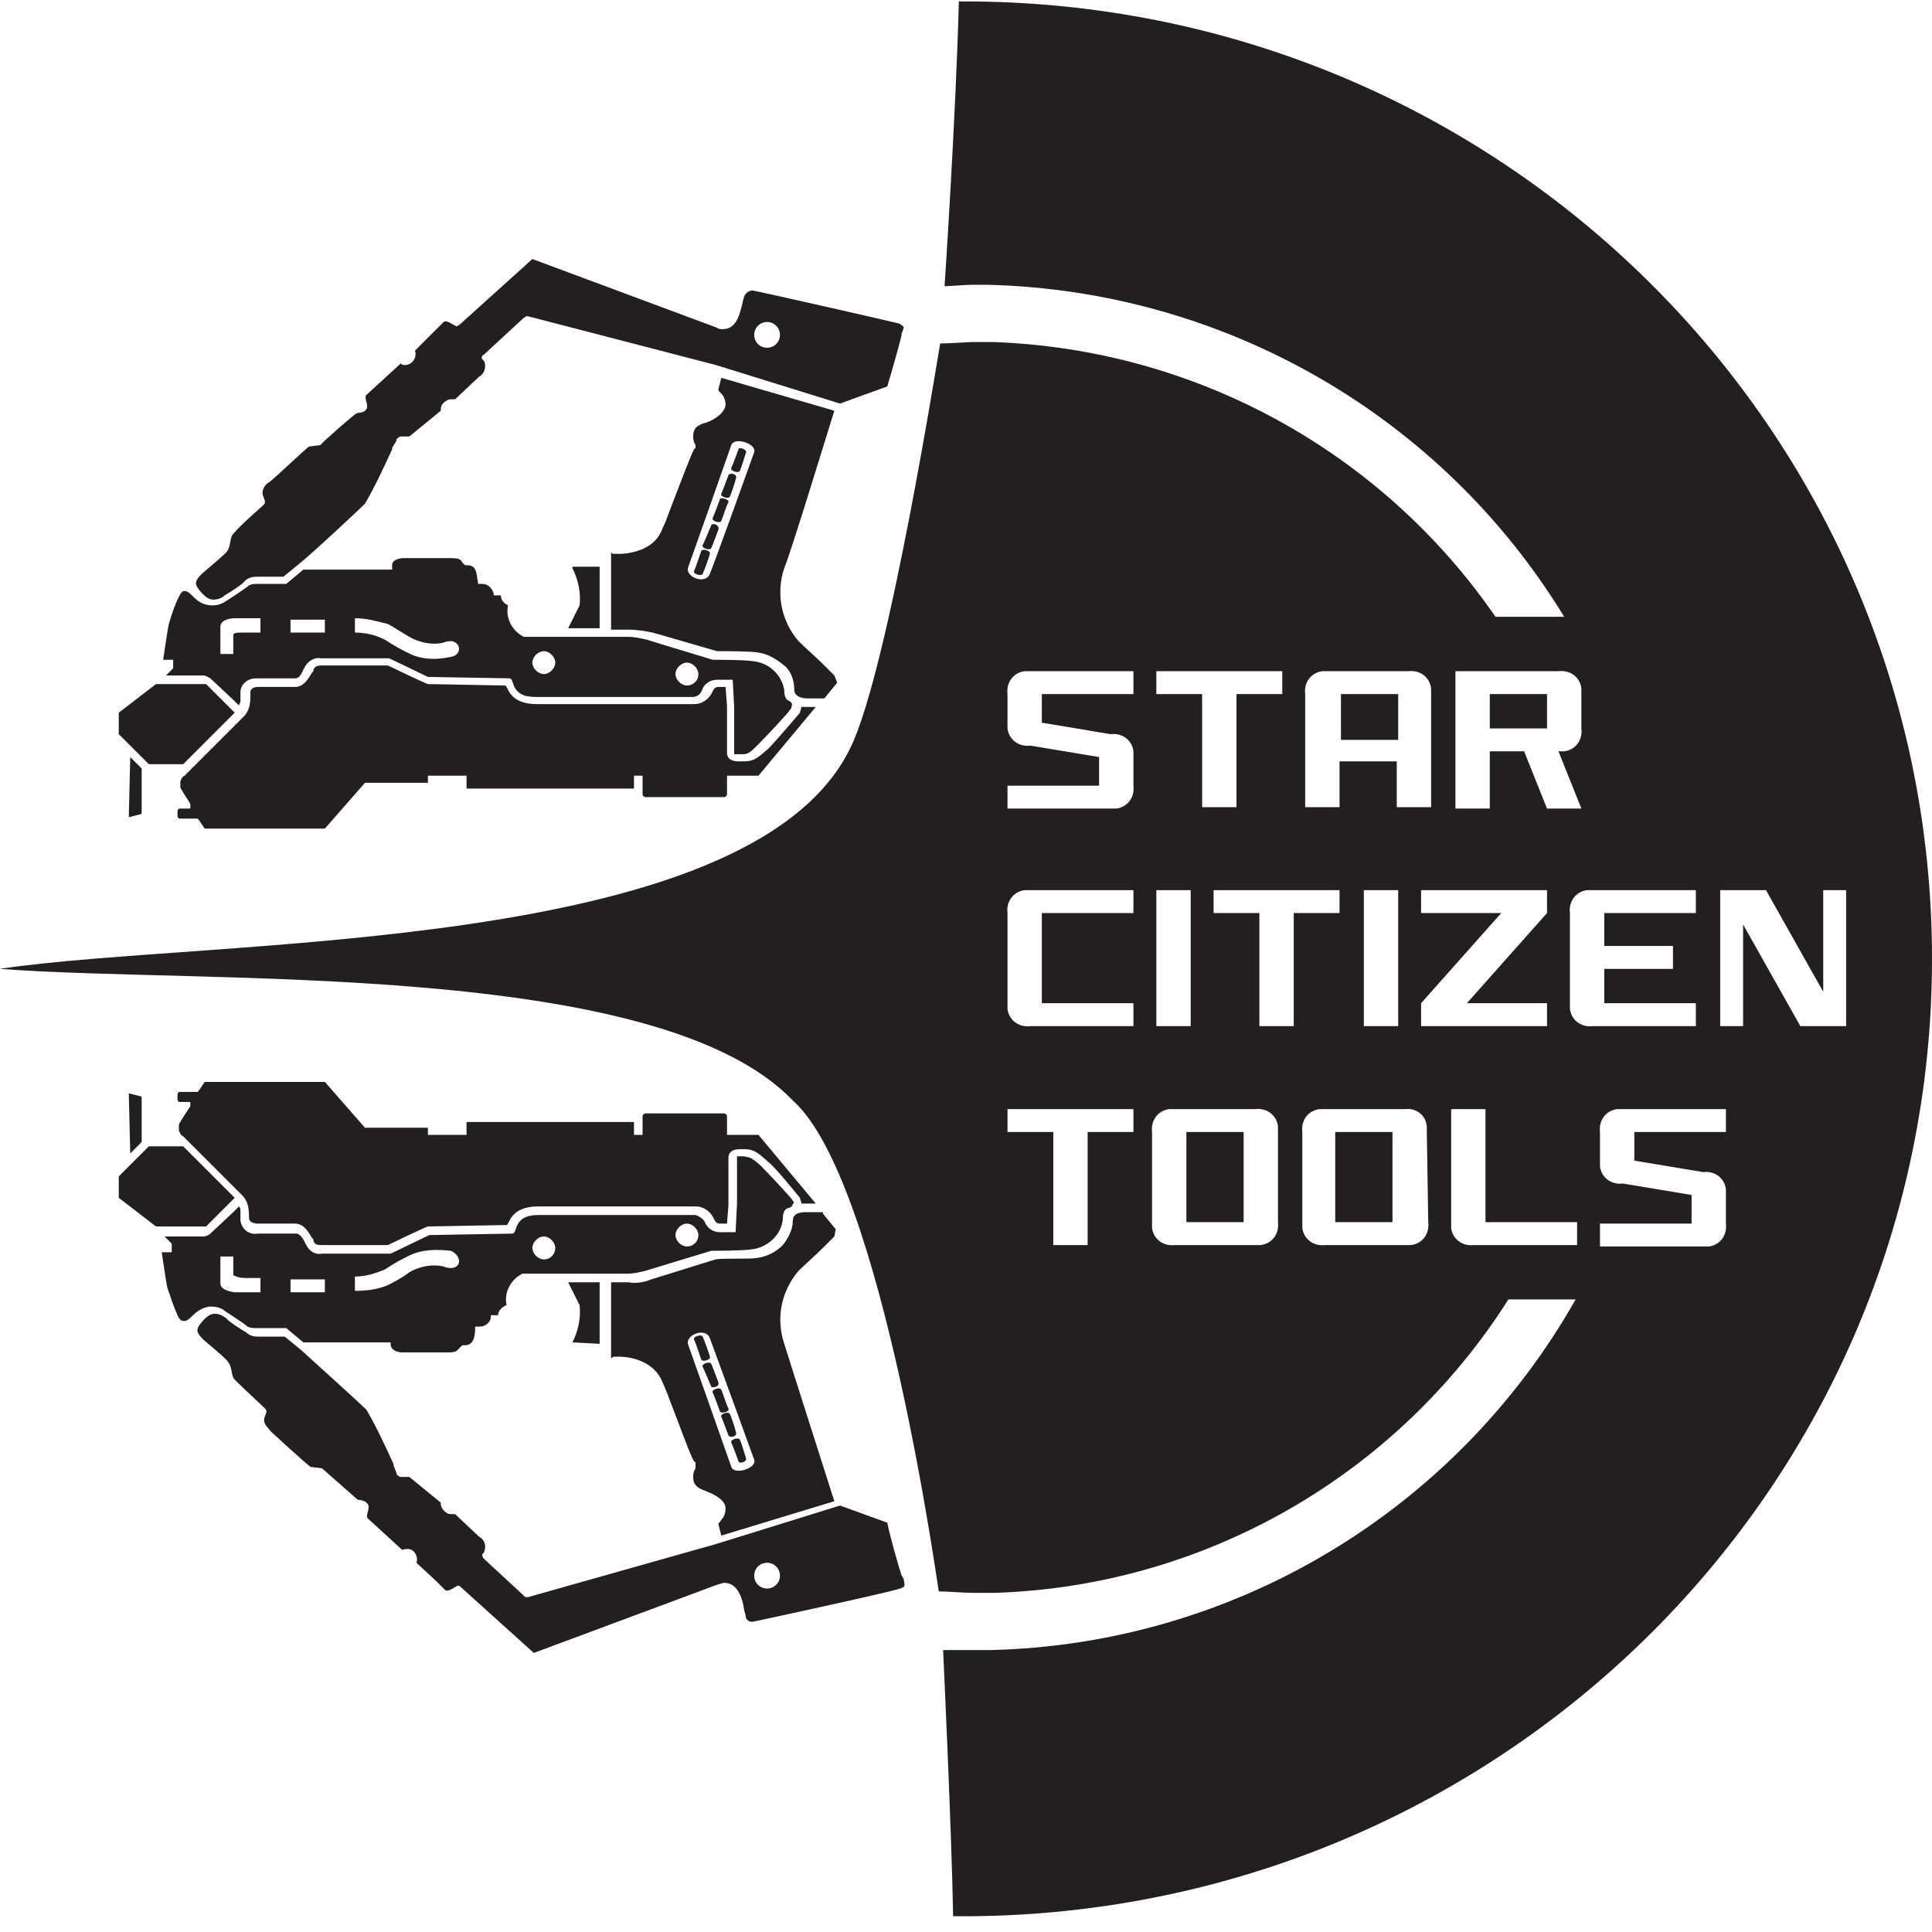
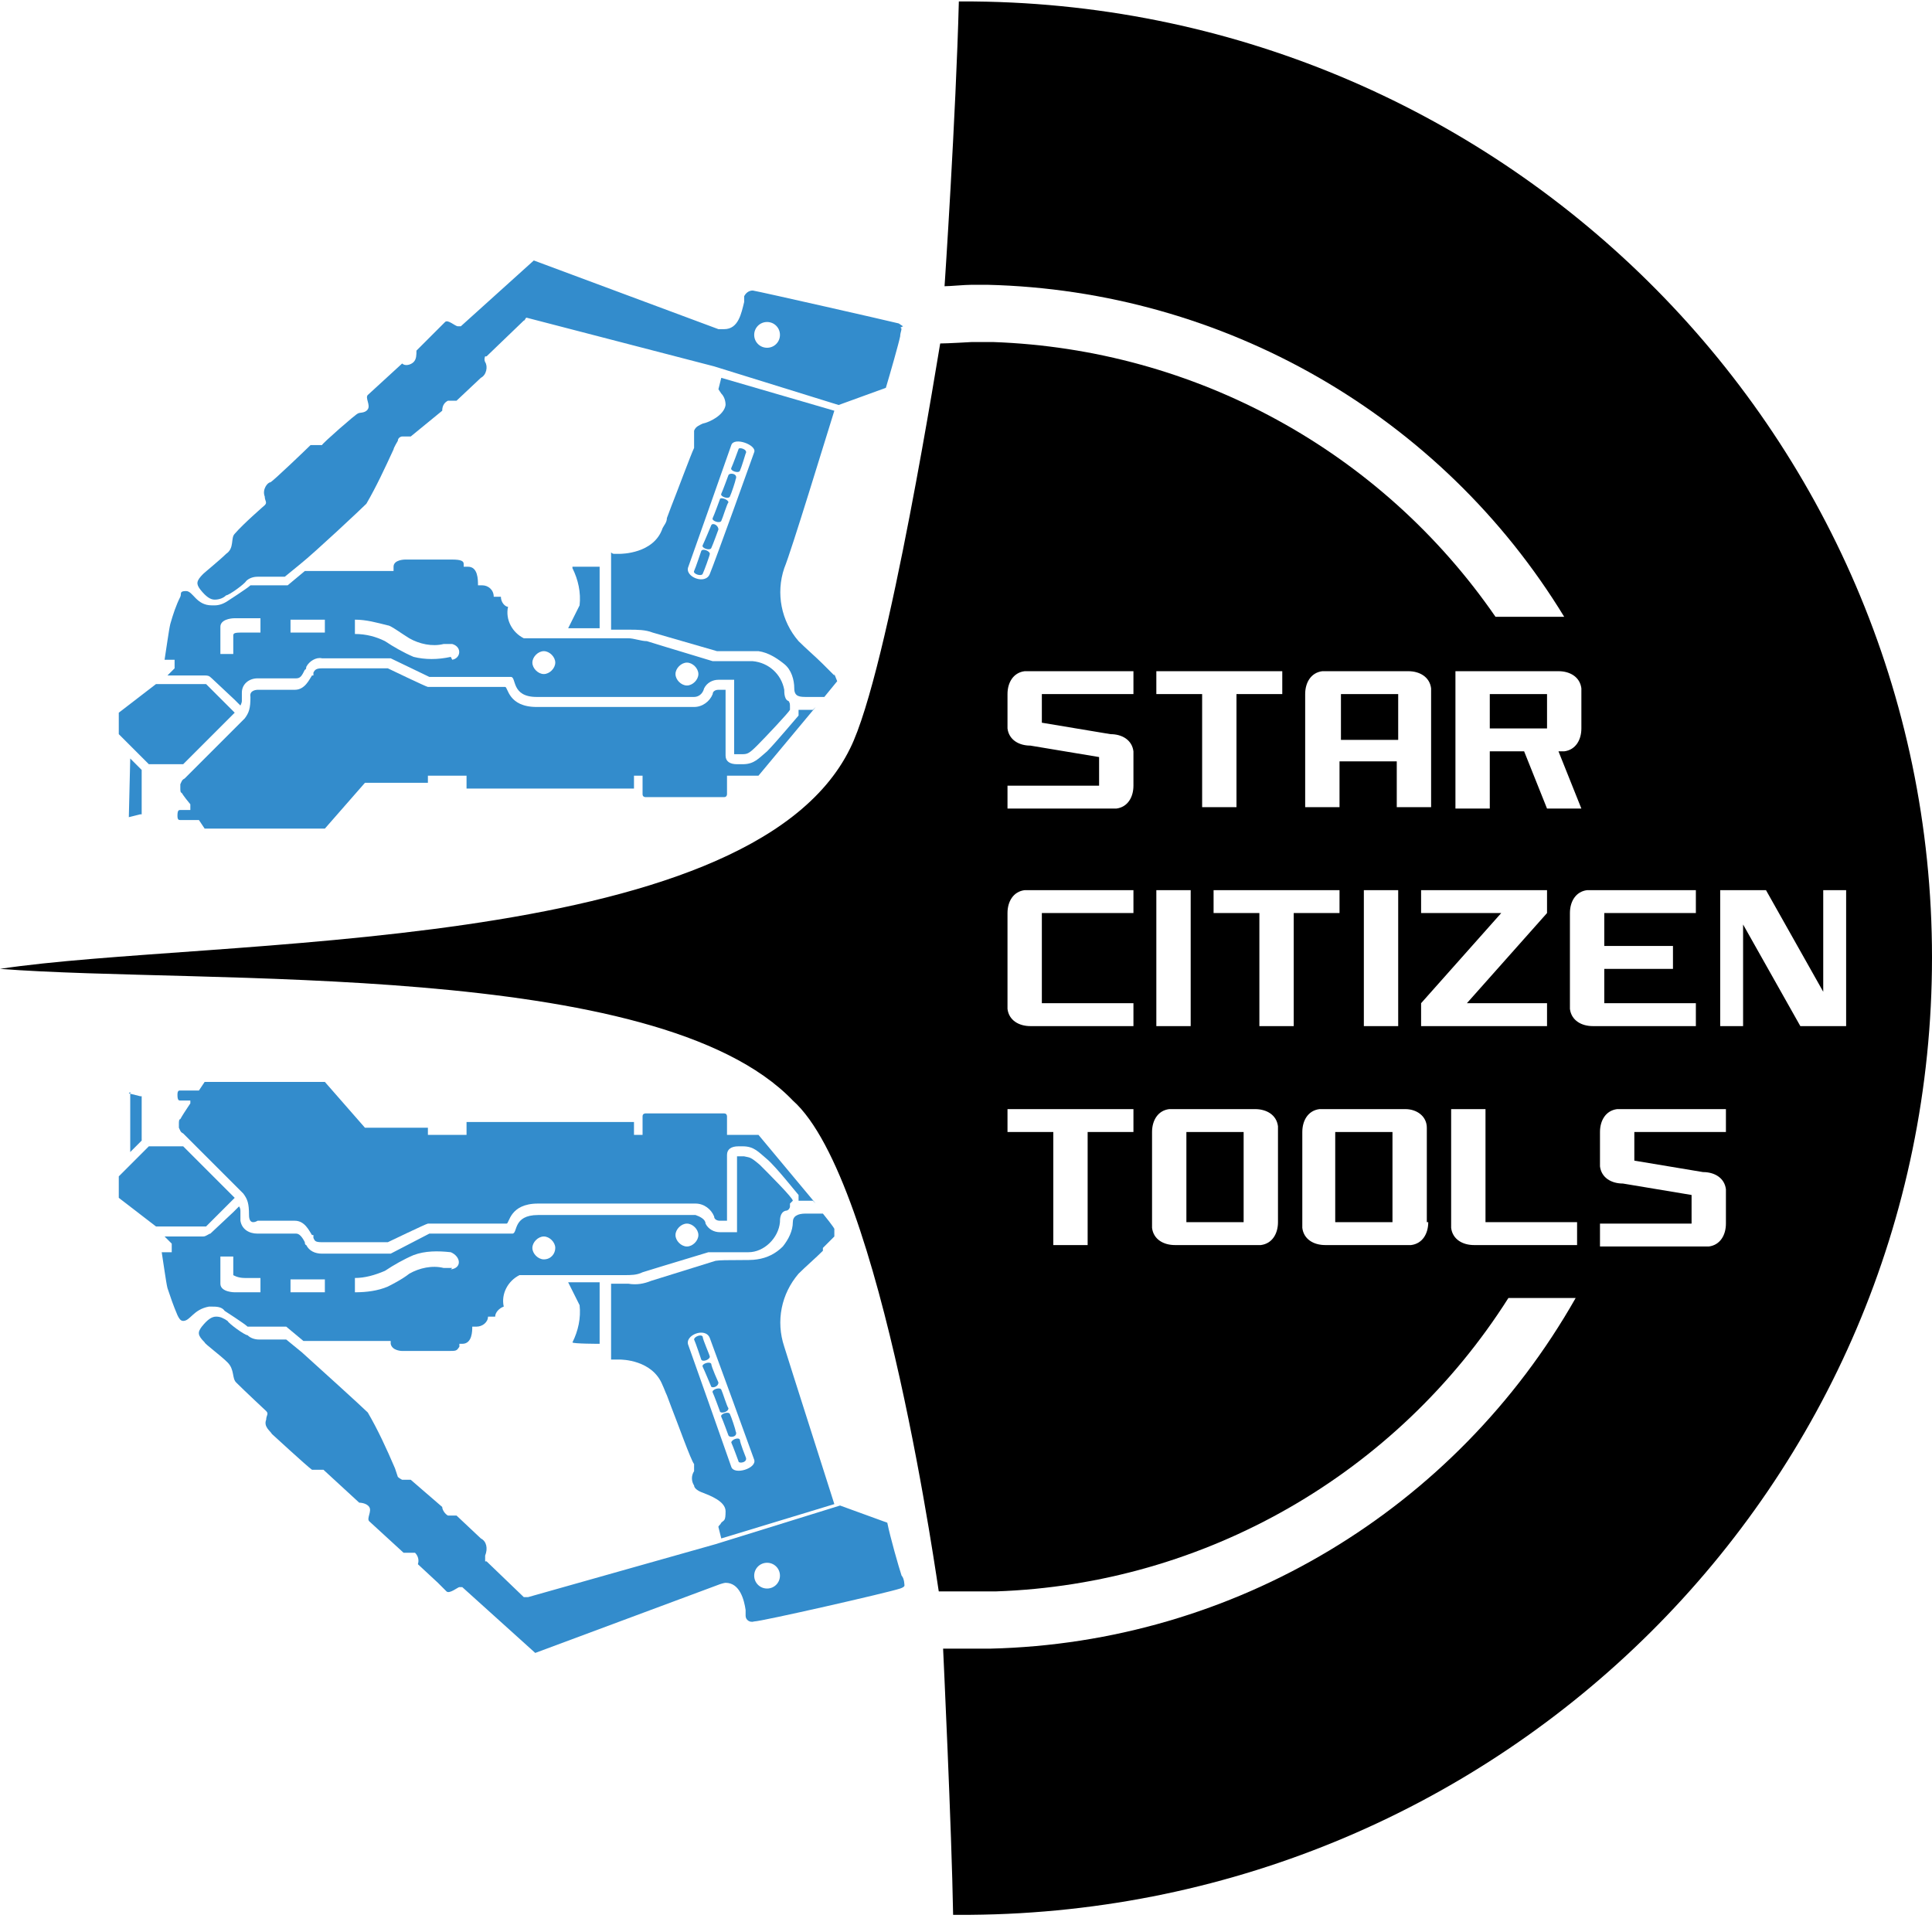
- <svg xmlns="http://www.w3.org/2000/svg" version="1.1" id="Layer_1" x="0" y="0" viewBox="0 0 135 135" xml:space="preserve">
-   <style>.st0{fill:#231f20}</style>
-   <path class="st0" d="M10.9 47.8l-2.6 2v1.5l2.1 2.1h2.4l3.6-3.6-2-2h-3.5z" />
-   <path class="st0" d="M10 49.9c-.3 0-.6.3-.6.6s.3.6.6.6.6-.3.6-.6-.3-.6-.6-.6zm30-10.2c.4.8.6 1.7.5 2.6l-.8 1.6h2.2v-4.3H40v.1zm18.3 7.5l-.8-.8c-.5-.5-1.2-1.1-1.7-1.6a5.23 5.23 0 01-1-5.1c.5-1.2 2.9-9.1 3.5-11l-7.9-2.3-.2.8c0 .1 0 .1.2.3.2.2.3.5.3.8-.1.7-1.1 1.2-1.6 1.3-.2.1-.5.2-.6.5s-.1.7.1 1V31v.3l-.1.1c-.2.3-1.2 3-1.6 4l-.3.8c-.1.3-.2.5-.3.7-.6 1.8-2.9 1.8-3 1.8h-.4c-.1 0-.1 0-.2-.1V44H44c.5 0 1.1.1 1.6.2l4.5 1.3c.6 0 2.4 0 2.9.1.7.1 1.3.5 1.8.9s.7 1.1.7 1.7c0 .4.4.6.9.6h1.2l.9-1.1-.2-.5zm-8.7-7.1c-.3.8-1.8.2-1.5-.5 0 0 2.8-7.9 3-8.5s1.8-.1 1.6.5c-.1.3-2.8 7.8-3.1 8.5z" />
-   <path class="st0" d="M49 38.5s-.4 1.2-.5 1.4.5.4.6.2.5-1.3.5-1.4c.1-.2-.5-.4-.6-.2zm.7-1.8s-.5 1.2-.6 1.4.5.4.6.2.5-1.3.5-1.3c.1-.3-.4-.5-.5-.3zm.6-1.8s-.4 1.1-.5 1.3.5.4.6.2.4-1.2.5-1.3c.1-.2-.6-.4-.6-.2zm.6-1.7s-.4 1.1-.5 1.3.5.4.6.2.4-1.1.4-1.2c.2-.4-.4-.5-.5-.3zm.7-1.8s-.4 1.1-.5 1.3.5.4.6.2.4-1.2.4-1.2c.2-.3-.5-.5-.5-.3zm11.5-8.6s-.1-.1-.3-.2c-.8-.2-9.6-2.2-10.2-2.3-.3 0-.5.2-.6.4 0 .1-.1.3-.1.4-.2.8-.4 1.9-1.4 1.9-.1 0-.3 0-.4-.1l-12.9-4.8-5.1 4.6c-.1 0-.1.1-.2.1s-.7-.5-.9-.3l-.6.6-1.4 1.4c.1.3 0 .6-.2.8-.2.2-.6.3-.8.1l-2.4 2.2c-.2.2.2.7 0 1s-.6.2-.7.3c-.1 0-2.5 2.1-2.5 2.2l-.8.1c-.3.2-2.6 2.4-2.8 2.5s-.6.5-.4 1c.1.3.2.4 0 .6 0 0-1.5 1.3-2.1 2-.3.3-.1 1-.6 1.4-.4.4-1.5 1.3-1.6 1.4-.5.5-.5.7-.2 1.1.4.5.7.7 1 .7s.6-.1.8-.3c.2-.1 1.3-.8 1.4-1 .2-.2.5-.3.8-.3h1.9l1.1-.9c1-.8 4.2-3.8 4.6-4.2.7-1.2 1.3-2.5 1.9-3.8v-.1l.3-.5v-.1c.1-.1.2-.2.3-.2h.6l2.2-1.8v-.1c0-.3.2-.5.4-.6.1-.1.3-.1.4-.1h.2l1.7-1.6c.4-.2.5-.8.3-1.1l-.1-.1c-.1-.1 0-.3.1-.3l.1-.1 2.6-2.4.1-.1c.1 0 .1-.1.2-.1h.1L50 25.5l8.7 2.7L62 27c.3-1 .9-3.1 1-3.6v-.1c.1-.2.2-.5.1-.5zm-9.5 1.5c-.5 0-.9-.4-.9-.9s.4-.9.9-.9.9.4.9.9-.4.9-.9.9zM9 57.1l.8-.2c.1 0 .1-.1.1-.1v-3.1l-.8-.8-.1 4.2z" />
-   <path class="st0" d="M55.2 49c-.4-.1-.4-.6-.4-.8-.2-1.1-1.1-1.9-2.2-2-.5-.1-2.8-.1-2.8-.1l-3.3-1-1.3-.4c-.4-.1-.9-.2-1.3-.2h-7.3c-.8-.4-1.3-1.3-1.1-2.2-.2-.1-.5-.3-.5-.7h-.5v-.1c-.1-.4-.4-.7-.8-.7h-.3v-.1c-.1-.3 0-1.2-.7-1.2h-.2l-.1-.1-.1-.1c-.1-.2-.2-.3-.8-.3h-3.3s-.8 0-.8.5v.3h-6.2l-1.2 1h-2c-.2 0-.4 0-.6.1-.2.2-1.6 1.1-1.6 1.1-.3.2-.6.3-.9.3h-.2c-1.1-.1-1.3-1-1.8-1-.2 0-.3.2-.4.4-.3.6-.5 1.2-.7 1.9-.1.4-.3 1.9-.4 2.5h.7v.6l-.5.5h2.6c.2 0 .3.1.5.2l1.6 1.5.4.4c0-.1.1-.2.1-.3v-.6c0-.6.5-1 1.1-1h2.7c.3 0 .4-.2.6-.6 0-.1.1-.1.1-.2.2-.4.7-.7 1.1-.6h4.8l2.7 1.3 5.7.1c.4 0 0 1.3 1.8 1.3h11c.3 0 .6-.2.7-.6.2-.4.6-.6 1-.6h1.1l.1 1.9V52.7h.5c.4 0 .5 0 1.1-.6s2.2-2.3 2.3-2.5c.1-.1.1-.1.1-.2.1-.2 0-.3-.1-.4zm-37-4.8h-1.1c-.6 0-.8 0-.8.2v1.3h-.9v-1.9c0-.5.7-.6 1-.6h1.8v1zm4.5 0h-2.4v-.9h2.4v.9zm8.8 1.7c-.9.2-1.8.2-2.6-.1-.7-.3-1.4-.7-2-1.1-.6-.3-1.3-.5-2.1-.5v-1c.8 0 1.5.2 2.3.4.2.1 1 .6 1.5.9.7.4 1.6.6 2.4.4.2-.1.4-.1.6-.1.7.2.6 1-.1 1.1zm6.5 1.2c-.4 0-.8-.4-.8-.8s.4-.8.8-.8.8.4.8.8-.4.8-.8.8zm10 .8c-.4 0-.8-.4-.8-.8s.4-.8.8-.8.8.4.8.8c0 .5-.4.8-.8.8z" />
-   <path class="st0" d="M57 49.4l-4 4.8h-2.2v1.3c0 .1-.1.2-.2.2h-5.5c-.1 0-.2-.1-.2-.2v-1.3h-.6v.9H32.6v-.9h-2.7v.5h-4.4l-2.8 3.2h-8.4l-.4-.6-.1-.1h-1.2c-.1 0-.2 0-.2-.3v-.1c0-.3.1-.3.2-.3h.6c.1 0 .1 0 .1-.1v-.2l-.1-.2c-.4-.6-.5-.8-.5-.8-.1-.1-.1-.2-.1-.3v-.3c.1-.2.1-.3.3-.4l4.2-4.2c.3-.4.4-.7.4-1.5-.1-.5.5-.5.5-.5h2.6c.7 0 1-.7 1.2-1l.1-.1v-.1c.1-.2.2-.3.6-.3h4.6s2.7 1.3 2.8 1.3l5.4.1c.2 0 .2 1.3 2.2 1.3h11c.6 0 1.1-.4 1.3-.9.1-.2.2-.3.4-.3h.5l.1 1.3v3.3c0 .4.3.6.8.6h.4c.8 0 1.1-.4 1.7-.9.6-.6 2.1-2.4 2.2-2.5 0-.1.1-.3.1-.4h1zM10.9 85.7l-2.6-2v-1.5l2.1-2.1h2.4l3.6 3.6-2 2h-3.5z" />
-   <path class="st0" d="M10 83.6c-.3 0-.6-.3-.6-.6s.3-.6.6-.6.6.3.6.6c0 .4-.3.6-.6.6zm30 10.2c.4-.8.6-1.7.5-2.6l-.8-1.6h2.2v4.3l-1.9-.1zm17.5-9.1h-1.2c-.6 0-.9.2-.9.6 0 .6-.3 1.2-.7 1.7-.5.5-1.1.8-1.8.9-.5.1-2.3 0-2.9.1l-4.5 1.4c-.5.2-1 .3-1.6.2h-1.2v5.3c.1 0 .1-.1.2-.1h.4c.1 0 2.3 0 3 1.8.1.2.2.5.3.7l.3.8c.4 1 1.4 3.8 1.6 4l.1.1v.4c-.2.3-.2.7-.1 1 .1.2.3.4.6.5.5.2 1.6.6 1.6 1.3 0 .3-.1.6-.3.8-.1.2-.2.2-.2.3l.2.8 7.9-2.4c-.6-1.9-3.1-9.7-3.5-11-.6-1.8-.2-3.7 1-5.1.5-.5 1.2-1.1 1.7-1.6l.8-.8.1-.5-.9-1.1v-.1zm-6.4 17.8c-.2-.6-3-8.5-3-8.5-.3-.7 1.2-1.3 1.5-.5s3 8.2 3.1 8.5c.2.6-1.4 1.1-1.6.5z" />
-   <path class="st0" d="M49 95s-.4-1.2-.5-1.4c-.1-.2.5-.4.6-.2.1.2.5 1.3.5 1.4.1.2-.5.4-.6.2zm.7 1.9s-.5-1.2-.6-1.4.5-.4.6-.2c.1.2.5 1.3.5 1.3.1.3-.4.4-.5.3zm.6 1.7s-.4-1.1-.5-1.3.5-.4.6-.2.4 1.2.5 1.3c.1.3-.6.4-.6.2zm.6 1.7s-.4-1.1-.5-1.3.5-.4.6-.2.4 1.1.4 1.2c.2.4-.4.5-.5.3zm.7 1.8s-.4-1.1-.5-1.3c-.1-.2.5-.4.6-.2.1.2.4 1.2.4 1.2.2.4-.5.5-.5.3zm11.4 8c-.2-.6-.8-2.7-1-3.7l-3.3-1.2-8.7 2.7-13.1 3.7h-.1c-.1 0-.1 0-.2-.1l-.1-.1-2.6-2.4-.1-.1c-.1-.1-.1-.2-.1-.3l.1-.1c.2-.4.1-.9-.3-1.1l-1.7-1.6h-.2c-.2 0-.3 0-.4-.1-.2-.1-.4-.4-.4-.6v-.1l-2.2-1.8H28c-.1 0-.2-.1-.3-.2v-.1l-.2-.5v-.1c-.6-1.3-1.2-2.6-1.9-3.8-.4-.4-3.6-3.3-4.6-4.2l-1.1-.9H18c-.3 0-.6-.1-.8-.3-.2-.1-1.3-.8-1.4-1-.3-.2-.5-.3-.8-.3s-.6.2-1 .7c-.3.4-.3.6.2 1.1.1.1 1.1.9 1.6 1.4s.3 1.1.6 1.4c.6.6 2.1 2 2.1 2 .2.2.1.3 0 .6-.2.5.3.8.4 1 .1.1 2.5 2.3 2.8 2.5l.8.1 2.5 2.2s.5 0 .7.3-.2.8 0 1l2.4 2.2c.3-.1.6-.1.8.1.2.2.3.5.2.8l1.4 1.3.6.6c.2.2.8-.3.9-.3.1 0 .1 0 .2.1l5.1 4.6 12.9-4.8c.1 0 .3-.1.4-.1 1 0 1.3 1.2 1.4 1.9 0 .1.1.3.1.4 0 .3.3.5.6.4.5-.1 9.3-2 10.2-2.3.3-.1.3-.2.3-.2 0-.1 0-.5-.2-.7zm-9.4.9c-.5 0-.9-.4-.9-.9s.4-.9.9-.9.9.4.9.9-.4.9-.9.9zM9 76.4l.8.2c.1 0 .1.1.1.1v3.1l-.8.8-.1-4.2z" />
-   <path class="st0" d="M55.4 83.9c-.1-.2-1.7-1.9-2.3-2.5-.7-.6-.7-.5-1.1-.6h-.5V84.1l-.1 2h-1.1c-.4 0-.8-.2-1-.6-.1-.3-.4-.5-.7-.6h-11c-1.8 0-1.4 1.3-1.8 1.3l-5.8.1-2.7 1.3h-4.8c-.5.1-.9-.2-1.1-.6 0-.1-.1-.1-.1-.2-.2-.4-.4-.6-.6-.6H18c-.6.1-1.1-.3-1.2-.9v-.7c0-.1 0-.2-.1-.3l-.4.4-1.6 1.5c-.1.1-.3.2-.5.2h-2.7l.5.5v.6h-.7c.1.6.3 2.1.4 2.5.2.6.4 1.2.7 1.9.1.2.2.4.4.4.5.1.7-.8 1.8-1h.2c.3 0 .7.1.9.3 0 0 1.4.9 1.6 1.1.2.1.4.1.6.1H20l1.2 1h6.1v.2c.1.5.8.5.8.5h3.2c.6 0 .6-.1.8-.3l.1-.1.1-.1h.2c.7 0 .7-.9.7-1.2v-.1h.3c.4 0 .8-.3.8-.7v-.1h.5c0-.3.3-.6.6-.7-.2-.9.3-1.8 1.1-2.2h7.3c.5 0 .9-.1 1.3-.2l1.3-.4 3.3-1s2.3 0 2.8-.1c1.1-.1 2.1-1 2.2-2.1 0-.2 0-.7.4-.8.2 0 .3-.2.3-.3.1 0 .1-.1 0-.2zm-37.2 6.4h-1.8s-1-.1-1-.6v-1.9h.9v1.3s.3.2.8.2h1.1v1zm4.5 0h-2.4v-.9h2.4v.9zm8.9-1.7c-.2 0-.4 0-.6-.1-.8-.2-1.7 0-2.4.4-.5.4-1.3.8-1.5.9-.7.3-1.5.4-2.3.4v-1c.7 0 1.4-.2 2.1-.5.6-.4 1.3-.8 2-1.1.8-.3 1.7-.3 2.6-.2.7.3.8 1.1.1 1.2zM38 88c-.4 0-.8-.4-.8-.8s.4-.8.8-.8.8.4.8.8-.3.8-.8.8zm10-.9c-.4 0-.8-.4-.8-.8s.4-.8.8-.8.8.4.8.8c0 .5-.4.8-.8.8z" />
-   <path class="st0" d="M57 84.1l-4-4.8h-2.2V78c0-.1-.1-.2-.2-.2h-5.5c-.1 0-.2.1-.2.2v1.3h-.6v-.9H32.6v.9h-2.7v-.5h-4.4l-2.8-3.2h-8.4l-.4.6-.1.1h-1.2c-.1 0-.2 0-.2.3v.1c0 .3.1.3.2.3h.6c.1 0 .1 0 .1.1v.2l-.2.3c-.4.6-.5.8-.5.8-.1.1-.1.2-.1.3v.3c.1.2.1.3.3.4l4.2 4.2c.3.4.4.7.4 1.5 0 .4.6.4.6.4h2.6c.7 0 1 .7 1.2 1l.1.1v.1c.1.2.1.3.6.3h4.6s2.7-1.3 2.8-1.3l5.5-.1c.2 0 .2-1.3 2.2-1.3h11c.6 0 1.1.4 1.3.9.1.2.2.3.4.3h.5l.1-1.3v-.3-3c0-.4.3-.6.8-.6h.3c.8 0 1.1.4 1.7.9s2.1 2.4 2.2 2.5c0 .1.1.3.1.4h1zm36.7-35.6h4v3.2h-4v-3.2zm10.4 0h4v2.4h-4v-2.4zM93.3 79.1h4v6.3h-4v-6.3zm-10.4 0h4v6.3h-4v-6.3z" />
-   <path class="st0" d="M67.2.1H67c-.2 7.9-1 20-1 19.9.4 0 1.4-.1 1.9-.1H69c16.5.4 31.7 9.1 40.3 23.2h-4.8c-8-11.6-21-18.7-35.1-19.2h-1.5s-1.7.1-2.2.1c0-.2-3.6 22.9-6.3 28.3C52.3 66.8 14.6 65.5 0 67.7c14.2 1.1 45.9-.7 55.4 9.2 6.3 5.6 10.2 34.6 10.2 34.3.6 0 1.7.1 2.3.1h1.7c14.6-.5 28-8.2 35.8-20.5h4.7c-8.4 14.8-23.9 24.1-40.9 24.5h-3.3s.6 12.7.7 18.6h1.2C105 133.6 135 103.8 135 67 135 30 104.7 0 67.2.1zm34.5 46.8h7.2c.8-.1 1.5.4 1.6 1.2v2.8c.1.8-.4 1.5-1.2 1.6h-.4l1.6 4h-2.4l-1.6-4h-2.4v4h-2.4v-9.6zm6.4 23.2v1.6h-8.8v-1.6l5.6-6.3h-5.6v-1.6h8.8v1.6l-5.6 6.3h5.6zM91.2 48.5c-.1-.8.4-1.5 1.2-1.6h6c.8-.1 1.5.4 1.6 1.2v8.3h-2.4v-3.2h-4v3.2h-2.4v-7.9zm6.5 13.7v9.5h-2.4v-9.5h2.4zM80.8 46.9h8.8v1.6h-3.2v7.9H84v-7.9h-3.2v-1.6zm0 15.3h2.4v9.5h-2.4v-9.5zm-1.6 16.9H76V87h-2.4v-7.9h-3.2v-1.6h8.8v1.6zm0-15.3h-6.4v6.3h6.4v1.6H72c-.8.1-1.5-.4-1.6-1.2v-6.7c-.1-.8.4-1.5 1.2-1.6H79.2v1.6zm0-15.3h-6.4v2l4.8.8c.8-.1 1.5.4 1.6 1.2v2.4c.1.8-.4 1.5-1.2 1.6H70.4v-1.6h6.4v-2l-4.8-.8c-.8.1-1.5-.4-1.6-1.2v-2.4c-.1-.8.4-1.5 1.2-1.6H79.2v1.6zm10.1 36.9c.1.8-.4 1.5-1.2 1.6h-6c-.8.1-1.5-.4-1.6-1.2v-6.7c-.1-.8.4-1.5 1.2-1.6h6c.8-.1 1.5.4 1.6 1.2v6.7zm1.1-13.7H88v-7.9h-3.2v-1.6h8.8v1.6h-3.2v7.9zm9.4 13.7c.1.8-.4 1.5-1.2 1.6h-6c-.8.1-1.5-.4-1.6-1.2v-6.7c-.1-.8.4-1.5 1.2-1.6h6c.8-.1 1.5.5 1.5 1.3v.3l.1 6.3zm10.4 1.6H103c-.8.1-1.5-.4-1.6-1.2v-8.3h2.4v7.9h6.4V87zm-.5-16.9v-6.3c-.1-.8.4-1.5 1.2-1.6H118.5v1.6h-6.4v2.3h4.8v1.6h-4.8v2.4h6.4v1.6h-7.2c-.8.1-1.5-.4-1.6-1.2v-.4zm10.9 9h-6.4v2l4.8.8c.8-.1 1.5.4 1.6 1.2v2.4c.1.8-.4 1.5-1.2 1.6H111.8v-1.6h6.4v-2l-4.8-.8c-.8.1-1.5-.4-1.6-1.2v-2.4c-.1-.8.4-1.5 1.2-1.6H120.6v1.6zm5.2-7.4l-4-7.1v7.1h-1.6v-9.5h3.2l4 7.1v-7.1h1.6v9.5h-3.2z" />
+ <svg xmlns="http://www.w3.org/2000/svg" id="Layer_1" data-name="Layer 1" version="1.1" viewBox="0 0 135 135">
+   <defs>
+     <style>.cls-1,.cls-2{fill:#000;stroke-width:0}.cls-2{fill:#338ccc}</style>
+   </defs>
+   <path d="m10.9 47.8-2.6 2v1.5l2.1 2.1h2.4l3.6-3.6-2-2h-3.5ZM40 39.7c.4.8.6 1.7.5 2.6l-.8 1.6h2.2v-4.3H40ZM58.3 47.2l-.8-.8c-.5-.5-1.2-1.1-1.7-1.6a5.23 5.23 0 0 1-1-5.1c.5-1.2 2.9-9.1 3.5-11l-7.9-2.3-.2.8.2.3c.2.2.3.5.3.8-.1.7-1.1 1.2-1.6 1.3-.2.1-.5.2-.6.5v1.2c-.2.4-1.2 3.1-1.6 4.1l-.3.8c0 .3-.2.5-.3.7-.6 1.8-2.9 1.8-3 1.8h-.4q-.1 0-.2-.1V44H44c.5 0 1.1 0 1.6.2l4.5 1.3H53c.7.1 1.3.5 1.8.9s.7 1.1.7 1.7.4.6.9.6h1.2l.9-1.1-.2-.5Zm-8.7-7.1c-.3.8-1.8.2-1.5-.5 0 0 2.8-7.9 3-8.5.2-.6 1.8 0 1.6.5-.1.3-2.8 7.8-3.1 8.5Z" class="cls-2" />
+   <path d="M49 38.5s-.4 1.2-.5 1.4.5.4.6.2.5-1.3.5-1.4c0-.2-.5-.4-.6-.2ZM49.7 36.7s-.5 1.2-.6 1.4.5.4.6.2.5-1.3.5-1.3c0-.3-.4-.5-.5-.3ZM50.3 34.9s-.4 1.1-.5 1.3.5.4.6.2.4-1.2.5-1.3c0-.2-.6-.4-.6-.2ZM50.9 33.2s-.4 1.1-.5 1.3.5.4.6.2.4-1.1.4-1.2c.2-.4-.4-.5-.5-.3ZM51.6 31.4s-.4 1.1-.5 1.3.5.4.6.2.4-1.2.4-1.2c.2-.3-.5-.5-.5-.3ZM63.1 22.8l-.3-.2c-.8-.2-9.6-2.2-10.2-2.3-.3 0-.5.2-.6.4v.4c-.2.8-.4 1.9-1.4 1.9h-.4l-12.9-4.8-5.1 4.6H32c-.2 0-.7-.5-.9-.3l-.6.6-1.4 1.4c0 .3 0 .6-.2.8s-.6.3-.8.1l-2.4 2.2c-.2.2.2.7 0 1-.2.3-.6.2-.7.3-.1 0-2.5 2.1-2.5 2.2h-.8c-.3.3-2.6 2.5-2.8 2.6-.2 0-.6.5-.4 1 0 .3.2.4 0 .6 0 0-1.5 1.3-2.1 2-.3.3 0 1-.6 1.4-.4.4-1.5 1.3-1.6 1.4-.5.5-.5.7-.2 1.1.4.5.7.7 1 .7s.6-.1.8-.3c.2 0 1.3-.8 1.4-1 .2-.2.5-.3.8-.3h1.9l1.1-.9c1-.8 4.2-3.8 4.6-4.2.7-1.2 1.3-2.5 1.9-3.8 0-.1.3-.6.3-.6 0-.2.2-.3.3-.3h.6l2.2-1.8c0-.4.2-.6.4-.7H31.9l1.7-1.6c.4-.2.5-.8.3-1.1-.1-.2 0-.4 0-.4h.1l2.6-2.5c.1 0 .1-.2.2-.2l13.1 3.4 8.7 2.7 3.3-1.2c.3-1 .9-3.1 1-3.6 0-.3.2-.6 0-.6Zm-9.5 1.5c-.5 0-.9-.4-.9-.9s.4-.9.9-.9.9.4.9.9-.4.9-.9.9ZM9 57.1l.8-.2h.1v-3.1l-.8-.8-.1 4.2Z" class="cls-2" />
+   <path d="M55.2 49c-.4 0-.4-.6-.4-.8-.2-1.1-1.1-1.9-2.2-2h-2.8l-3.3-1-1.3-.4c-.4 0-.9-.2-1.3-.2h-7.3c-.8-.4-1.3-1.3-1.1-2.2-.2 0-.5-.3-.5-.7h-.5c0-.5-.4-.8-.8-.8h-.3c0-.4 0-1.3-.7-1.3h-.3v-.2c0-.2-.2-.3-.8-.3h-3.3s-.8 0-.8.5v.3h-6.2l-1.2 1h-2.6c-.2.2-1.6 1.1-1.6 1.1-.3.2-.6.3-.9.3h-.2c-1.1 0-1.3-1-1.8-1s-.3.2-.4.4c-.3.6-.5 1.2-.7 1.9-.1.4-.3 1.9-.4 2.5h.7v.6l-.5.5h2.6c.2 0 .3 0 .5.2l1.6 1.5.4.4s.1-.2.1-.3v-.6c0-.6.5-1 1.1-1h2.7c.3 0 .4-.2.6-.6 0 0 .1 0 .1-.2.2-.4.7-.7 1.1-.6h4.8l2.7 1.3h5.7c.4 0 0 1.4 1.8 1.4h11c.3 0 .6-.2.7-.6.2-.4.6-.6 1-.6h1.1V52.7h.5c.4 0 .5 0 1.1-.6s2.2-2.3 2.3-2.5v-.2c0-.2 0-.3-.1-.4Zm-37-4.8h-1.1c-.6 0-.8 0-.8.2v1.3h-.9v-1.9c0-.5.7-.6 1-.6h1.8v1Zm4.5 0h-2.4v-.9h2.4v.9Zm8.8 1.7c-.9.2-1.8.2-2.6 0-.7-.3-1.4-.7-2-1.1-.6-.3-1.3-.5-2.1-.5v-1c.8 0 1.5.2 2.3.4.2 0 1 .6 1.5.9.7.4 1.6.6 2.4.4h.6c.7.2.6 1 0 1.1Zm6.5 1.2c-.4 0-.8-.4-.8-.8s.4-.8.8-.8.8.4.8.8-.4.8-.8.8Zm10 .8c-.4 0-.8-.4-.8-.8s.4-.8.8-.8.8.4.8.8-.4.8-.8.8Z" class="cls-2" />
+   <path d="m57 49.4-4 4.8h-2.2v1.3s0 .2-.2.2h-5.5s-.2 0-.2-.2v-1.3h-.6v.9H32.6v-.9h-2.7v.5h-4.4l-2.8 3.2h-8.4l-.4-.6h-1.3c-.1 0-.2 0-.2-.3 0-.4.1-.4.2-.4h.7v-.4c-.5-.6-.6-.8-.6-.8-.1 0-.1-.2-.1-.3v-.3c.1-.2.1-.3.3-.4l4.2-4.2c.3-.4.4-.7.4-1.5-.1-.5.5-.5.5-.5h2.6c.7 0 1-.7 1.2-1h.1V47c.1-.2.2-.3.6-.3h4.6s2.7 1.3 2.8 1.3h5.4c.2 0 .2 1.4 2.2 1.4h11c.6 0 1.1-.4 1.3-.9 0-.2.2-.3.4-.3h.5v4.6c0 .4.3.6.8.6h.4c.8 0 1.1-.4 1.7-.9.6-.6 2.1-2.4 2.2-2.5v-.4h1ZM10.9 85.7l-2.6-2v-1.5l2.1-2.1h2.4l3.6 3.6-2 2h-3.5zM40 93.8c.4-.8.6-1.7.5-2.6l-.8-1.6h2.2v4.3s-1.9 0-1.9-.1ZM57.5 87.2l.8-.8v-.5c.1 0-.8-1.1-.8-1.1h-1.2c-.6 0-.9.2-.9.6 0 .6-.3 1.2-.7 1.7-.5.5-1.1.8-1.8.9-.5.1-2.3 0-2.9.1l-4.5 1.4c-.5.2-1 .3-1.6.2h-1.2V95H43.3c.1 0 2.3 0 3 1.8.1.2.2.5.3.7l.3.8c.4 1 1.4 3.8 1.6 4v.5c-.2.3-.2.7 0 1 0 .2.3.4.6.5.5.2 1.6.6 1.6 1.3s-.1.6-.3.8c-.1.2-.2.2-.2.3l.2.8 7.9-2.4c-.6-1.9-3.1-9.7-3.5-11-.6-1.8-.2-3.7 1-5.1.5-.5 1.2-1.1 1.7-1.6Zm-6.4 15.3c-.2-.6-3-8.5-3-8.5-.3-.7 1.2-1.3 1.5-.5.3.8 3 8.2 3.1 8.5.2.6-1.4 1.1-1.6.5Z" class="cls-2" />
+   <path d="M49 95s-.4-1.2-.5-1.4c0-.2.5-.4.6-.2 0 .2.5 1.3.5 1.4 0 .2-.5.4-.6.2ZM49.7 96.9s-.5-1.2-.6-1.4.5-.4.6-.2c0 .2.5 1.3.5 1.3 0 .3-.4.4-.5.3ZM50.3 98.6s-.4-1.1-.5-1.3.5-.4.6-.2.4 1.2.5 1.3c0 .3-.6.4-.6.2Z" class="cls-2" />
+   <path d="M50.9 100.3s-.4-1.1-.5-1.3.5-.4.6-.2.4 1.1.4 1.2c.2.4-.4.5-.5.3ZM51.6 102.1s-.4-1.1-.5-1.3c0-.2.5-.4.6-.2 0 .2.4 1.2.4 1.2.2.4-.5.5-.5.3ZM63 110.1c-.2-.6-.8-2.7-1-3.7l-3.3-1.2-8.7 2.7-13.1 3.7H36.6l-2.6-2.5h-.1v-.4c.2-.5.1-1-.3-1.2l-1.7-1.6H31.3c-.2-.1-.4-.4-.4-.6l-2.2-1.9h-.6s-.2-.1-.3-.2l-.2-.6c-.6-1.4-1.2-2.7-1.9-3.9-.4-.4-3.6-3.3-4.6-4.2l-1.1-.9h-1.9c-.3 0-.6-.1-.8-.3-.2 0-1.3-.8-1.4-1-.3-.2-.5-.3-.8-.3s-.6.2-1 .7c-.3.4-.3.6.2 1.1 0 .1 1.1.9 1.6 1.4s.3 1.1.6 1.4c.6.6 2.1 2 2.1 2 .2.2 0 .3 0 .6-.2.5.3.8.4 1 0 0 2.5 2.3 2.8 2.5h.8l2.5 2.3s.5 0 .7.3c.2.3-.2.8 0 1l2.4 2.2h.8c.2.2.3.5.2.8l1.4 1.3.6.6c.2.2.8-.3.9-.3h.2l5.1 4.6 12.9-4.8s.3-.1.4-.1c1 0 1.3 1.2 1.4 1.9v.4c0 .3.3.5.6.4.5 0 9.3-2 10.2-2.3.3-.1.3-.2.3-.2s0-.5-.2-.7Zm-9.4.9c-.5 0-.9-.4-.9-.9s.4-.9.9-.9.9.4.9.9-.4.9-.9.9ZM9 76.4l.8.2h.1v3.1l-.8.8v-4.2Z" class="cls-2" />
+   <path d="M55.4 83.9c0-.2-1.7-1.9-2.3-2.5-.7-.6-.7-.5-1.1-.6h-.5v5.3h-1.2c-.4 0-.8-.2-1-.6 0-.3-.4-.5-.7-.6h-11c-1.8 0-1.4 1.3-1.8 1.3H30l-2.7 1.4h-4.8c-.5 0-.9-.2-1.1-.6 0 0-.1 0-.1-.2-.2-.4-.4-.6-.6-.6H18c-.6 0-1.1-.3-1.2-.9v-.7s0-.2-.1-.3l-.4.4-1.6 1.5c-.1 0-.3.2-.5.2h-2.7l.5.5v.6h-.7c.1.6.3 2.1.4 2.5.2.6.4 1.2.7 1.9.1.2.2.4.4.4.5 0 .7-.8 1.8-1h.2c.3 0 .7 0 .9.3 0 0 1.4.9 1.6 1.1H20l1.2 1h6.1v.2c.1.5.8.5.8.5h3.2c.6 0 .6 0 .8-.3v-.2h.2c.7 0 .7-.9.7-1.2h.3c.4 0 .8-.3.8-.7h.5c0-.3.3-.6.6-.7-.2-.9.3-1.8 1.1-2.2h7.3c.5 0 .9 0 1.3-.2l1.3-.4 3.3-1h2.8c1.1 0 2.1-1 2.2-2.1 0-.2 0-.7.4-.8.2 0 .3-.2.3-.3v-.2Zm-37.2 6.4h-1.8s-1 0-1-.6v-1.9h.9v1.3s.3.2.8.2h1.1v1Zm4.5 0h-2.4v-.9h2.4v.9Zm8.9-1.7H31c-.8-.2-1.7 0-2.4.4-.5.4-1.3.8-1.5.9-.7.3-1.5.4-2.3.4v-1c.7 0 1.4-.2 2.1-.5.6-.4 1.3-.8 2-1.1.8-.3 1.7-.3 2.6-.2.7.3.8 1.1 0 1.2ZM38 88c-.4 0-.8-.4-.8-.8s.4-.8.8-.8.8.4.8.8-.3.8-.8.8Zm10-.9c-.4 0-.8-.4-.8-.8s.4-.8.8-.8.8.4.8.8-.4.8-.8.8Z" class="cls-2" />
+   <path d="m57 84.1-4-4.8h-2.2V78s0-.2-.2-.2h-5.5s-.2 0-.2.2v1.3h-.6v-.9H32.6v.9h-2.7v-.5h-4.4l-2.8-3.2h-8.4l-.4.6h-1.3c-.1 0-.2 0-.2.3 0 .4.1.4.2.4h.7v.2l-.2.3c-.4.6-.5.8-.5.8-.1 0-.1.2-.1.3v.3c.1.2.1.3.3.4l4.2 4.2c.3.4.4.7.4 1.5s.6.4.6.4h2.6c.7 0 1 .7 1.2 1h.1v.2c.1.2.1.3.6.3h4.6s2.7-1.3 2.8-1.3h5.5c.2 0 .2-1.4 2.2-1.4h11c.6 0 1.1.4 1.3.9 0 .2.2.3.4.3h.5v-4.6c0-.4.3-.6.8-.6h.3c.8 0 1.1.4 1.7.9s2.1 2.4 2.2 2.5v.4h1Z" class="cls-2" />
+   <path d="M93.7 48.5h4v3.2h-4zM104.1 48.5h4v2.4h-4zM93.3 79.1h4v6.3h-4zM82.9 79.1h4v6.3h-4z" class="cls-1" />
+   <path d="M67.2.1H67c-.2 7.9-1 20-1 19.9.4 0 1.4-.1 1.9-.1H69c16.5.4 31.7 9.1 40.3 23.2h-4.8c-8-11.6-21-18.7-35.1-19.2h-1.5s-1.7.1-2.2.1c0-.2-3.6 22.9-6.3 28.3C52.3 66.8 14.6 65.5 0 67.7c14.2 1.1 45.9-.7 55.4 9.2 6.3 5.6 10.2 34.6 10.2 34.3h4c14.6-.5 28-8.2 35.8-20.5h4.7c-8.4 14.8-23.9 24.1-40.9 24.5h-3.3s.6 12.7.7 18.6h1.2c37.2-.3 67.2-30.1 67.2-66.9S104.7 0 67.2.1Zm34.5 46.8h7.2c.8 0 1.5.4 1.6 1.2v2.8c0 .8-.4 1.5-1.2 1.6h-.4l1.6 4h-2.4l-1.6-4h-2.4v4h-2.4v-9.6Zm6.4 23.2v1.6h-8.8v-1.6l5.6-6.3h-5.6v-1.6h8.8v1.6l-5.6 6.3h5.6ZM91.2 48.5c0-.8.4-1.5 1.2-1.6h6c.8 0 1.5.4 1.6 1.2v8.3h-2.4v-3.2h-4v3.2h-2.4v-7.9Zm6.5 13.7v9.5h-2.4v-9.5h2.4ZM80.8 46.9h8.8v1.6h-3.2v7.9H84v-7.9h-3.2v-1.6Zm0 15.3h2.4v9.5h-2.4v-9.5Zm-1.6 16.9H76V87h-2.4v-7.9h-3.2v-1.6h8.8v1.6Zm0-15.3h-6.4v6.3h6.4v1.6H72c-.8 0-1.5-.4-1.6-1.2v-6.7c0-.8.4-1.5 1.2-1.6h7.6v1.6Zm0-15.3h-6.4v2l4.8.8c.8 0 1.5.4 1.6 1.2v2.4c0 .8-.4 1.5-1.2 1.6h-7.6v-1.6h6.4v-2l-4.8-.8c-.8 0-1.5-.4-1.6-1.2v-2.4c0-.8.4-1.5 1.2-1.6h7.6v1.6Zm10.1 36.9c0 .8-.4 1.5-1.2 1.6h-6c-.8 0-1.5-.4-1.6-1.2v-6.7c0-.8.4-1.5 1.2-1.6h6c.8 0 1.5.4 1.6 1.2v6.7Zm1.1-13.7H88v-7.9h-3.2v-1.6h8.8v1.6h-3.2v7.9Zm9.4 13.7c0 .8-.4 1.5-1.2 1.6h-6c-.8 0-1.5-.4-1.6-1.2v-6.7c0-.8.4-1.5 1.2-1.6h6c.8 0 1.5.5 1.5 1.3v6.6Zm10.4 1.6H103c-.8 0-1.5-.4-1.6-1.2v-8.3h2.4v7.9h6.4V87Zm-.5-16.9v-6.3c0-.8.4-1.5 1.2-1.6h7.6v1.6h-6.4v2.3h4.8v1.6h-4.8v2.4h6.4v1.6h-7.2c-.8 0-1.5-.4-1.6-1.2v-.4Zm10.9 9h-6.4v2l4.8.8c.8 0 1.5.4 1.6 1.2v2.4c0 .8-.4 1.5-1.2 1.6h-7.6v-1.6h6.4v-2l-4.8-.8c-.8 0-1.5-.4-1.6-1.2v-2.4c0-.8.4-1.5 1.2-1.6h7.6v1.6Zm5.2-7.4-4-7.1v7.1h-1.6v-9.5h3.2l4 7.1v-7.1h1.6v9.5h-3.2Z" class="cls-1" />
</svg>
